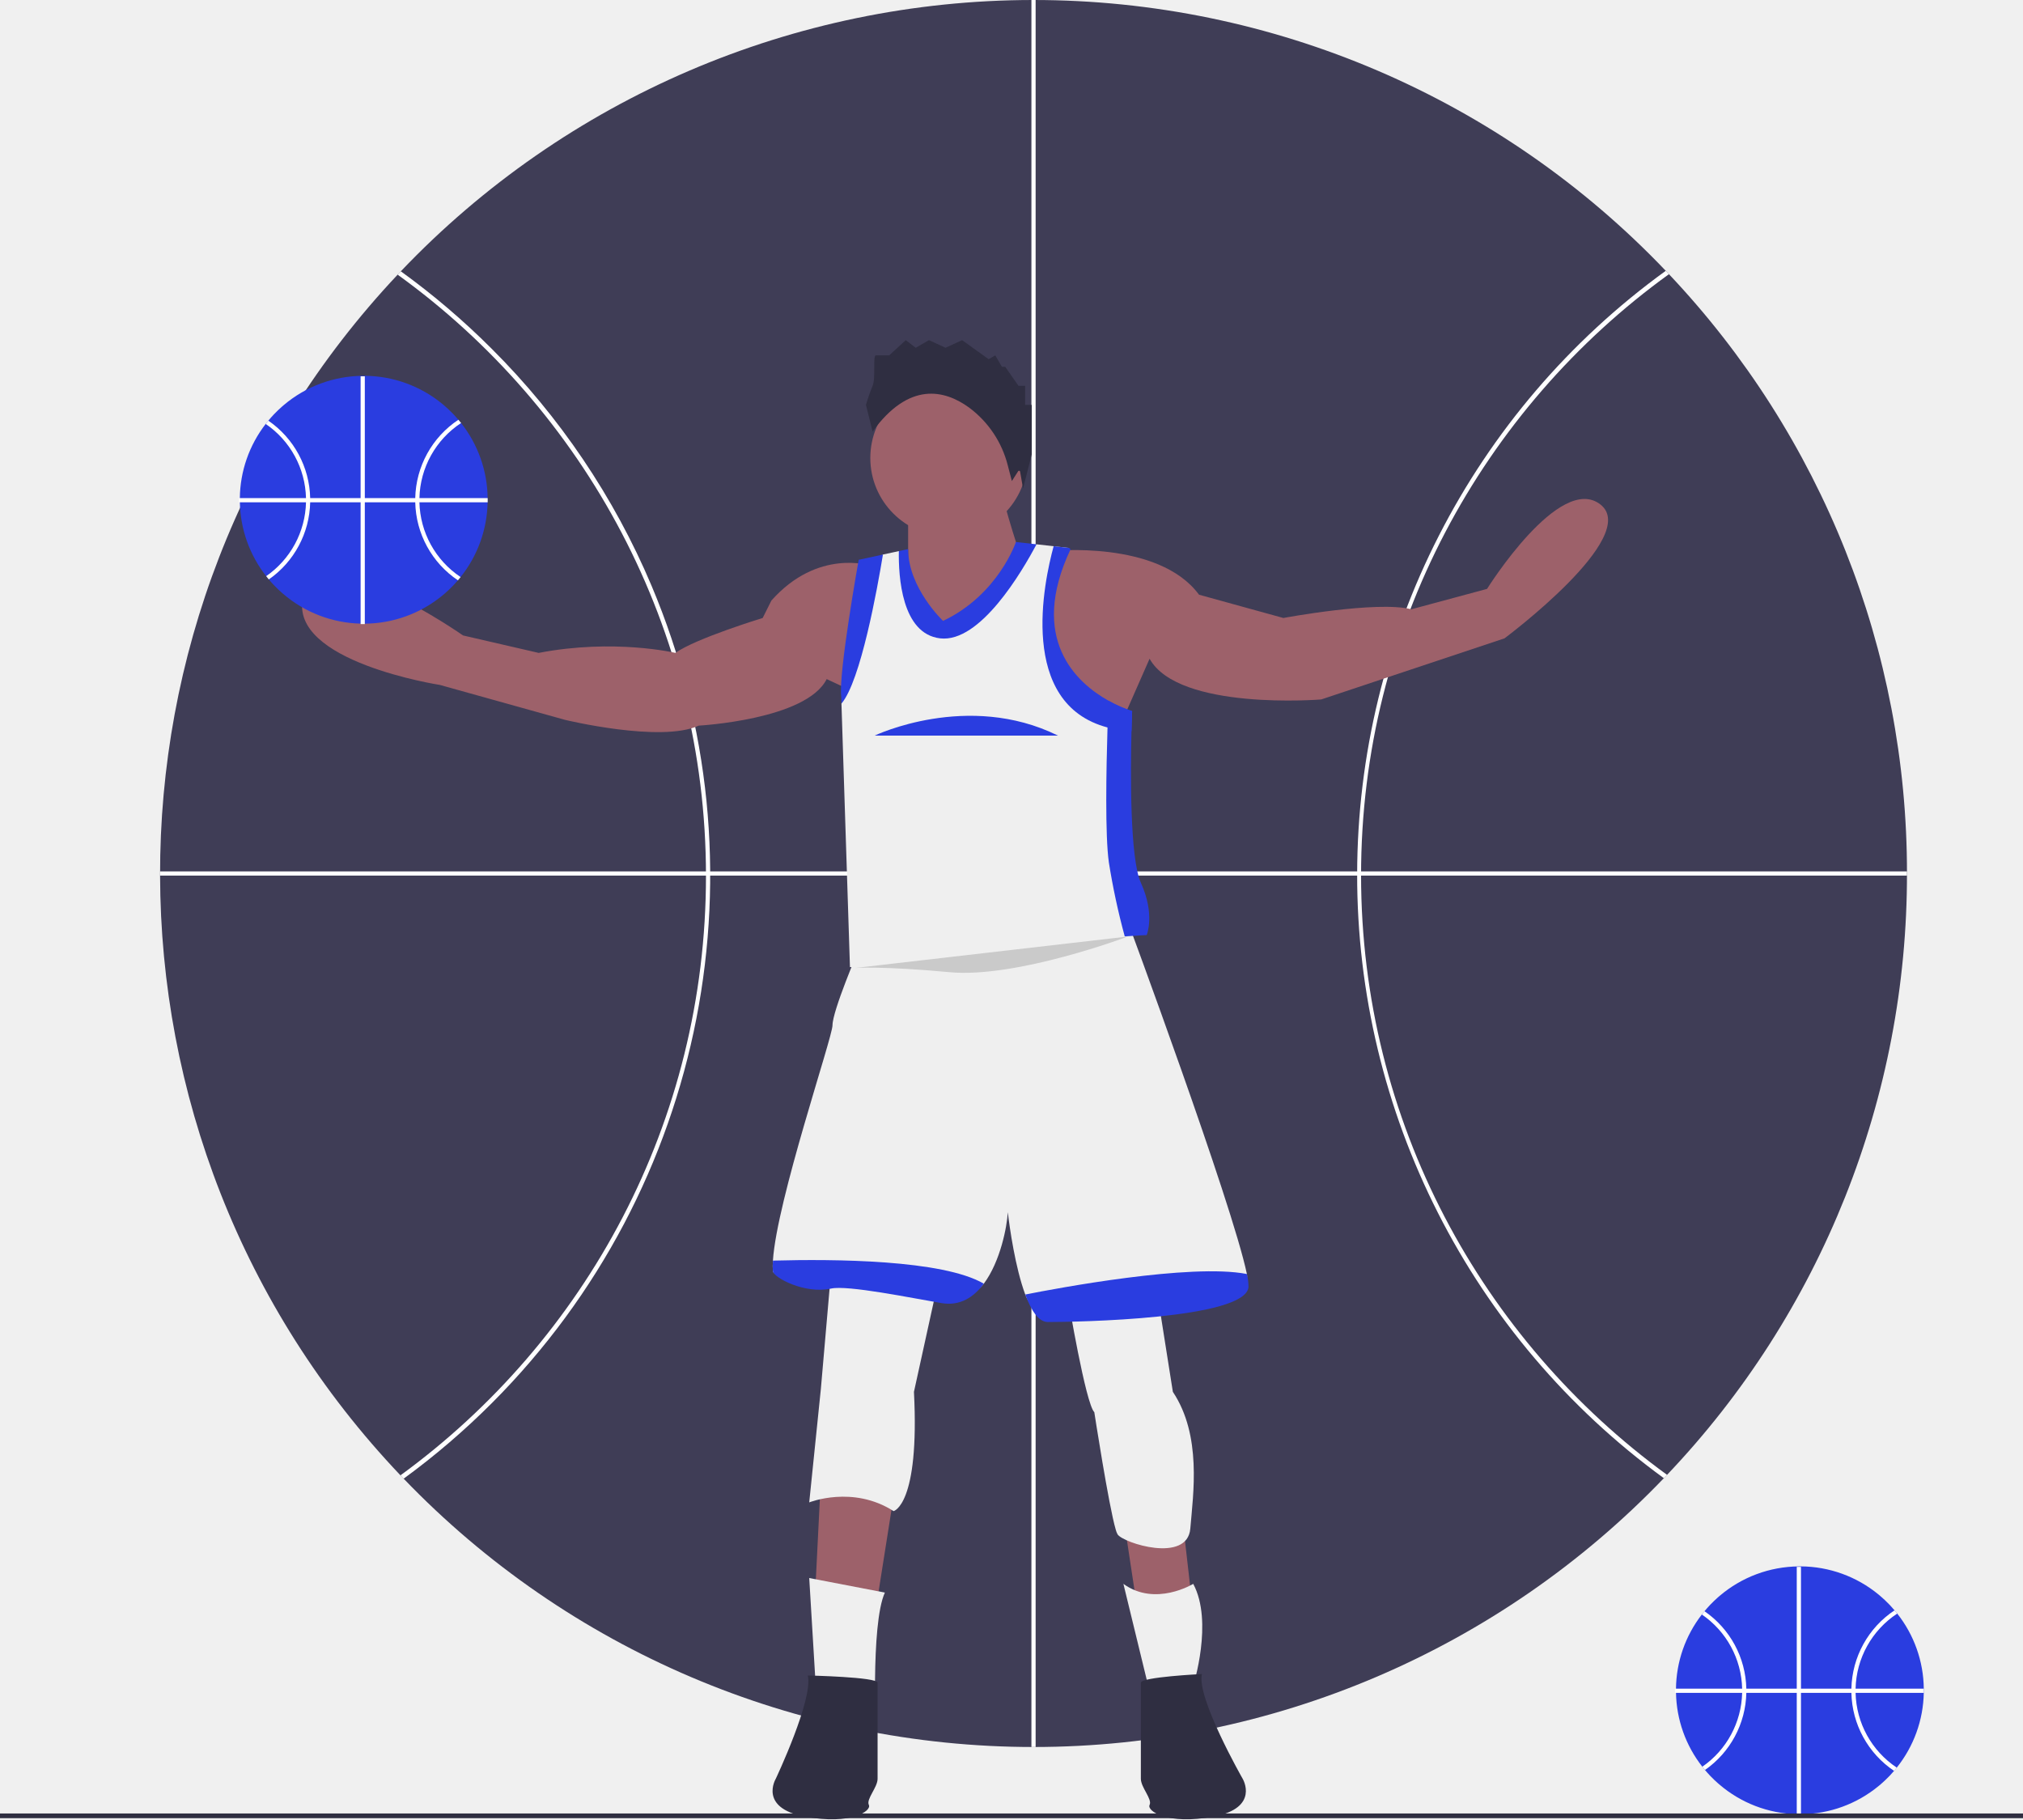
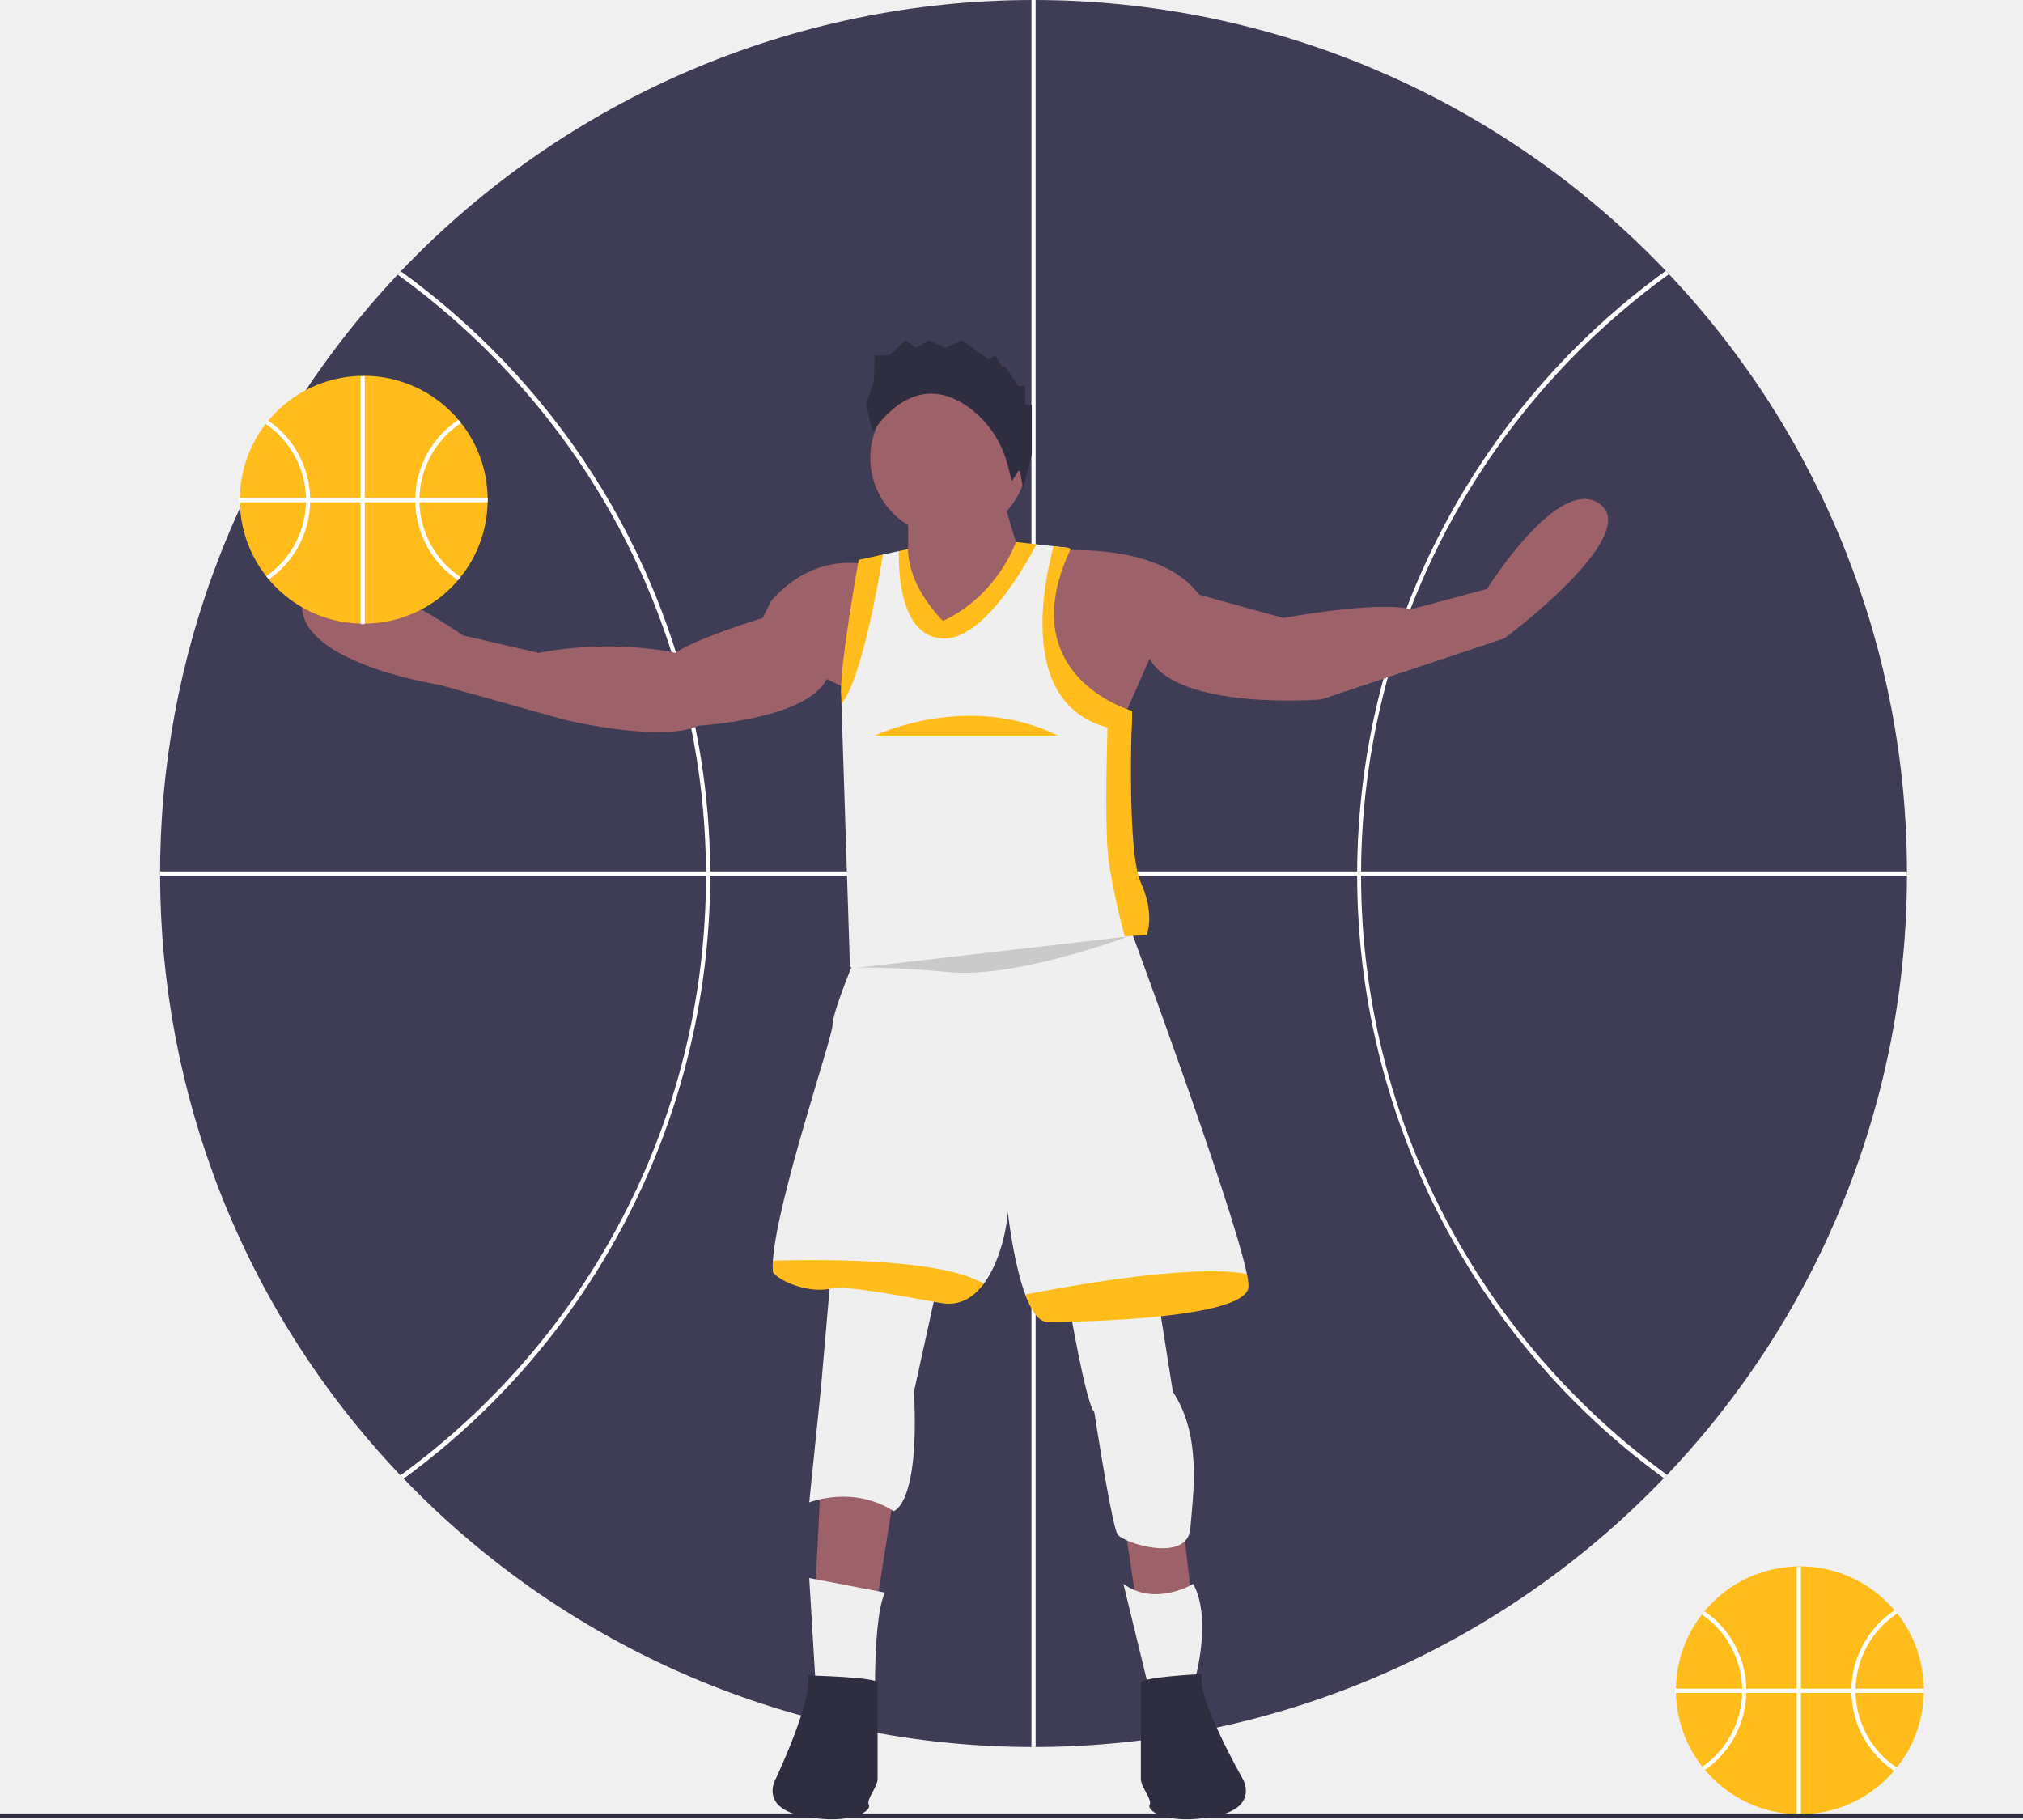
<svg xmlns="http://www.w3.org/2000/svg" data-name="Layer 1" width="963.5" height="866.436" viewBox="0 0 963.5 866.436">
-   <path d="M1034.51,821.29v.95c0,.25,0,.51-.02.76a58.689,58.689,0,0,1-12.87,35.6c-.41.53-.84,1.04-1.28,1.55-.66.78-1.34,1.53-2.04,2.27-.06.06-.12.13-.19.19l-.03.03c-.08.08-.16.17-.24.25q-1.845,1.905-3.87,3.65c-.27.23-.55.47-.84.7A58.792,58.792,0,0,1,976,880.8c-.1.01-.21.01-.31.01h-.35c-.1,0-.2,0-.3-.01-.35,0-.69-.01-1.04-.02a58.728,58.728,0,0,1-36.91-14.19c-.28-.23-.56-.47-.83-.72-1.07-.94-2.1-1.93-3.09-2.95-.08-.08-.16-.17-.24-.25l-.03-.03c-.07-.06-.13-.13-.19-.19-.84-.88-1.65-1.79-2.43-2.72q-.645-.765-1.26-1.56A58.615,58.615,0,0,1,916.49,823c-.02-.24-.02-.49-.02-.74v-.93c0-.11,0-.22.01-.33A58.693,58.693,0,0,1,928.79,785.68q.615-.795,1.26-1.56c.79-.96,1.62-1.89,2.47-2.8.06-.07.12-.13.19-.2,0-.01.01-.02.02-.03.08-.08.16-.17.25-.25q1.665-1.725,3.47-3.32c.27-.25.55-.49.83-.72A58.777,58.777,0,0,1,974.98,762.77c.1-.01.21-.01.31-.01h.65a58.802,58.802,0,0,1,37,13.4c.28.24.56.47.84.71,1.46,1.24,2.86,2.56,4.19,3.94.08.08.16.17.24.25l.02.02c.07.06.14.14.2.2.74.78,1.45,1.59,2.14,2.41.44.51.86,1.02,1.28,1.55A58.691,58.691,0,0,1,1034.5,821,2.807,2.807,0,0,1,1034.51,821.29Z" transform="translate(-118.25 -16.78205)" fill="#2a3de0" />
+   <path d="M1034.51,821.29v.95c0,.25,0,.51-.02.76a58.689,58.689,0,0,1-12.87,35.6c-.41.53-.84,1.04-1.28,1.55-.66.78-1.34,1.53-2.04,2.27-.06.06-.12.13-.19.19l-.03.03c-.08.08-.16.17-.24.25q-1.845,1.905-3.87,3.65c-.27.23-.55.47-.84.7A58.792,58.792,0,0,1,976,880.8c-.1.01-.21.01-.31.01h-.35c-.1,0-.2,0-.3-.01-.35,0-.69-.01-1.04-.02a58.728,58.728,0,0,1-36.91-14.19c-.28-.23-.56-.47-.83-.72-1.07-.94-2.1-1.93-3.09-2.95-.08-.08-.16-.17-.24-.25l-.03-.03c-.07-.06-.13-.13-.19-.19-.84-.88-1.65-1.79-2.43-2.72q-.645-.765-1.26-1.56A58.615,58.615,0,0,1,916.49,823c-.02-.24-.02-.49-.02-.74v-.93c0-.11,0-.22.01-.33A58.693,58.693,0,0,1,928.79,785.68q.615-.795,1.26-1.56c.79-.96,1.62-1.89,2.47-2.8.06-.07.12-.13.19-.2,0-.01.01-.02.02-.03.08-.08.16-.17.25-.25q1.665-1.725,3.47-3.32c.27-.25.55-.49.83-.72A58.777,58.777,0,0,1,974.98,762.77c.1-.01.21-.01.31-.01h.65a58.802,58.802,0,0,1,37,13.4c.28.24.56.47.84.71,1.46,1.24,2.86,2.56,4.19,3.94.08.08.16.17.24.25l.02.02c.07.06.14.14.2.2.74.78,1.45,1.59,2.14,2.41.44.51.86,1.02,1.28,1.55A58.691,58.691,0,0,1,1034.5,821,2.807,2.807,0,0,1,1034.51,821.29Z" transform="translate(-118.25 -16.78205)" fill="#ffbc1a" />
  <rect x="855.75" y="746.218" width="2" height="118" fill="#fff" />
  <rect x="797.75" y="804.218" width="118.51" height="2" fill="#fff" />
  <path d="M949.98,821a45.929,45.929,0,0,0-19.93-36.88q-.645.765-1.26,1.56A43.961,43.961,0,0,1,947.99,821c.01.33.01.66.01,1s0,.67-.01,1a44.004,44.004,0,0,1-18.97,35.17q.615.795,1.26,1.56A45.959,45.959,0,0,0,949.98,823c.02-.33.02-.67.02-1S950,821.33,949.98,821Z" transform="translate(-118.25 -16.78205)" fill="#fff" />
  <path d="M1002.01,823c-.01-.33-.01-.66-.01-1s0-.67.01-1a43.998,43.998,0,0,1,19.84-35.76c-.42-.53-.84-1.04-1.28-1.55A45.965,45.965,0,0,0,1000.02,821c-.02.33-.02.67-.02,1s0,.67.02,1a45.95,45.95,0,0,0,20.32,37.15c.44-.51.87-1.02,1.28-1.55A43.981,43.981,0,0,1,1002.01,823Z" transform="translate(-118.25 -16.78205)" fill="#fff" />
  <rect y="863.658" width="963.5" height="2.24" fill="#2f2e41" />
  <path d="M1026.489,432.623A414.549,414.549,0,0,1,912.219,719.167c-.5.53-1.01,1.06-1.519,1.591a415.999,415.999,0,0,1-600.2.23c-.51-.53-1.02-1.06-1.521-1.589a415.996,415.996,0,0,1-1.339-571.81c.49-.54 1-1.07,1.509-1.601a416.003,416.003,0,0,1,602.46-.231c.51.53,1.02,1.06,1.511,1.599A414.51,414.51,0,0,1,1026.489,432.623Z" transform="translate(-118.25 -16.78205)" fill="#3f3d56" />
  <rect x="76.239" y="415" width="832" height="2" fill="#fff" />
  <rect x="491.239" y="0" width="2" height="832" fill="#fff" />
  <path d="M428.536,295.672a353.752,353.752,0,0,0-76.123-112.811,356.31,356.31,0,0,0-43.264-36.873c-.51.53-1.02,1.06-1.509,1.601,88.855,64.126,146.805,168.544,146.85,286.254.045,117.21-57.335,221.292-145.51,285.556.5.53,1.01,1.06,1.521,1.589a356.737,356.737,0,0,0,42.106-36.086,355.361,355.361,0,0,0,75.931-389.229Z" transform="translate(-118.25 -16.78205)" fill="#fff" />
  <path d="M766.489,433.723c-.045-117.71,57.825-222.172,146.63-286.366-.49-.54-1-1.07-1.511-1.599a355.313,355.313,0,0,0-.909,575c.51-.53,1.02-1.06,1.519-1.591C824.004,654.97,766.534,550.933,766.489,433.723Z" transform="translate(-118.25 -16.78205)" fill="#fff" />
  <polygon points="390.955 704.422 388.184 759.842 417.279 765.384 425.592 712.735 390.955 704.422" fill="#9d616a" />
  <polygon points="535.046 722.434 541.974 768.155 568.298 768.155 562.756 719.663 535.046 722.434" fill="#9d616a" />
  <path d="M514.747,614.521l-5.542,63.733-5.542,54.034s20.782-8.313,40.179,4.156c0,0,12.469-2.771,9.698-56.805L566.01,622.834Z" transform="translate(-118.25 -16.78205)" fill="#efefef" />
  <path d="M626.972,635.303s8.313,49.878,12.469,54.034c0,0,6.862,44.603,10.195,55.879a10.055,10.055,0,0,0,.889,2.312c2.771,4.156,33.252,13.855,34.637-2.771s5.542-44.336-8.313-65.118l-8.313-52.649Z" transform="translate(-118.25 -16.78205)" fill="#efefef" />
  <path d="M710.795,629.069c-1.385,15.24-77.588,12.469-91.443,12.469-4.378,0-10.003-.679-12.802-8.244-4.794-12.927-7.426-31.811-8.313-39.196-.36,6.844-3.519,23.415-11.416,34.028-4.808,6.484-12.76,5.196-21.503,3.713-14.52-2.466-43.38-11.444-51.263-9.698-12.469,2.771-27.474,3.048-27.71,0a35.684,35.684,0,0,1,.028-5.002c1.829-28.652,28.375-106.323,28.375-112.073,0-6.927,12.469-36.023,12.469-36.023L654.682,453.803s50.487,136.194,57.429,169.723C712.706,626.422,710.906,627.863,710.795,629.069Z" transform="translate(-118.25 -16.78205)" fill="#efefef" />
  <path d="M539.686,775.239l-36.023-6.927,3.464,57.498,28.403,20.09S532.758,790.479,539.686,775.239Z" transform="translate(-118.25 -16.78205)" fill="#efefef" />
  <path d="M686.548,771.082s-18.011,11.084-33.252,0L665.766,822.345l20.782-2.771S696.247,789.093,686.548,771.082Z" transform="translate(-118.25 -16.78205)" fill="#efefef" />
  <path d="M690.705,814.032s-29.095,1.385-29.095,4.156V863.91c0,4.156,5.542,9.698,4.156,12.469s8.313,9.698,30.481,5.542,13.855-18.011,13.855-18.011S687.934,825.116,690.705,814.032Z" transform="translate(-118.25 -16.78205)" fill="#2f2e41" />
  <path d="M502.97,814.725s33.252.693,33.252,3.464V863.91c0,4.156-5.542,9.698-4.156,12.469s-8.313,9.698-30.481,5.542-13.855-18.011-13.855-18.011S505.741,825.809,502.97,814.725Z" transform="translate(-118.25 -16.78205)" fill="#2f2e41" />
-   <path d="M712.873,629.761c-1.385,15.24-81.744,16.626-95.599,16.626-4.378,0-7.925-5.528-10.724-13.093,14.867-2.951,78.808-14.991,105.562-9.768A25.436,25.436,0,0,1,712.873,629.761Z" transform="translate(-118.25 -16.78205)" fill="#2a3de0" />
-   <path d="M586.82,628.127c-4.808,6.484-11.375,10.738-20.117,9.255-14.52-2.466-44.765-8.673-52.649-6.927-12.469,2.771-27.474-5.265-27.71-8.313a35.684,35.684,0,0,1,.028-5.002C515.536,616.35,567.188,616.696,586.82,628.127Z" transform="translate(-118.25 -16.78205)" fill="#2a3de0" />
+   <path d="M712.873,629.761c-1.385,15.24-81.744,16.626-95.599,16.626-4.378,0-7.925-5.528-10.724-13.093,14.867-2.951,78.808-14.991,105.562-9.768A25.436,25.436,0,0,1,712.873,629.761Z" transform="translate(-118.25 -16.78205)" fill="#ffbc1a" />
+   <path d="M586.82,628.127c-4.808,6.484-11.375,10.738-20.117,9.255-14.52-2.466-44.765-8.673-52.649-6.927-12.469,2.771-27.474-5.265-27.71-8.313a35.684,35.684,0,0,1,.028-5.002C515.536,616.35,567.188,616.696,586.82,628.127Z" transform="translate(-118.25 -16.78205)" fill="#ffbc1a" />
  <path d="M532.758,286.158s-24.939-8.313-47.107,16.626l-4.156,8.313s-31.866,9.698-41.565,16.626c0,0-29.095-6.927-65.118,0l-36.023-8.313S269.514,270.918,262.587,301.399s65.118,41.565,65.118,41.565l59.576,16.626s45.721,11.084,63.733,2.771c0,0,51.263-2.771,60.962-22.168l20.782,9.698Z" transform="translate(-118.25 -16.78205)" fill="#9d616a" />
  <path d="M618.659,279.231s51.263-5.542,70.66,20.782l40.179,11.084s44.336-8.313,60.962-4.156l36.023-9.698s34.637-55.42,54.034-40.179-45.721,63.733-45.721,63.733l-87.286,29.095s-67.889,5.542-81.744-19.397L650.525,365.132l-58.191-13.855Z" transform="translate(-118.25 -16.78205)" fill="#9d616a" />
  <circle cx="451.917" cy="218.113" r="37.408" fill="#9d616a" />
  <path d="M550.77,257.063v30.481l13.855,48.492,41.565-48.492s-11.084-33.252-11.084-38.794S550.77,257.063,550.77,257.063Z" transform="translate(-118.25 -16.78205)" fill="#9d616a" />
  <path d="M660.917,457.267s-.679,5.002-6.983,5.459c-12.622.928-33.876,3.076-47.744,7.703-20.782,6.927-83.13,6.927-83.13,6.927L519.014,351.858l1.967-9.588c-1.385-11.084,9.698-55.42,9.698-55.42l8.091-5.971,7.579-1.635,2.341,2.064c0,18.455,18.011,36.023,18.011,36.023,26.324-12.469,37.408-40.179,37.408-40.179l7.8-1.15,8.161.914,7.385.831-2.563,2.175-1.385,2.771c-.083.166.069-.166,0,0-20.173,42.798,4.184,62.154,19.397,70.66,6.304,3.547,6.927,6.927,6.927,6.927s5.694-1.704,5.542,4.156c-.457,18.968-3.907,61.793,1.385,73.431C663.688,453.111,660.917,457.267,660.917,457.267Z" transform="translate(-118.25 -16.78205)" fill="#efefef" />
  <path d="M530.68,209.605a93.276,93.276,0,0,1,3.159-9.066c1.579-3.626,0-14.505,1.579-14.505h6.318l7.897-7.252,4.738,3.626,6.318-3.626,7.897,3.626,7.897-3.626,12.636,9.066,3.159-1.813,3.159,5.439h1.579l6.318,9.066h3.159v9.066h3.159v23.57l-4.156,16.267-1.385-7.982a.504.504,0,0,0-.928-.272l-3.007,4.679-1.929-7.382A49.341,49.341,0,0,0,579.798,210.884c-11.688-8.481-28.585-12.52-45.959,11.413Z" transform="translate(-118.25 -16.78205)" fill="#2f2e41" />
-   <path d="M538.771,280.88c-2.632,16.002-10.585,60.255-19.757,70.979l-.111-3.353c-1.385-11.084,8.313-65.118,8.313-65.118Z" transform="translate(-118.25 -16.78205)" fill="#2a3de0" />
-   <path d="M611.912,276.003c-6.955,13.134-26.878,47.038-45.901,44.793-18.358-2.161-19.882-29.567-19.66-41.551l4.42-.956c0,18.455,16.626,34.194,16.626,34.194,26.324-12.469,34.706-37.575,34.706-37.575Z" transform="translate(-118.25 -16.78205)" fill="#2a3de0" />
-   <path d="M657.453,355.433s-.152,3.713-.304,9.574a57.666,57.666,0,0,1-11.417-1.773C602.934,351.942,615.445,293.82,620.072,276.917l7.385.831h.014c.208.194.43.402.651.61-20.173,42.798,2.84,63.608,18.053,72.115A57.881,57.881,0,0,0,657.453,355.433Z" transform="translate(-118.25 -16.78205)" fill="#2a3de0" />
-   <path d="M664.38,462.116s-4.143.152-10.447.61A329.948,329.948,0,0,1,646.369,427.479c-1.829-12.802-1.247-44.294-.637-64.245.166-5.223.319-9.671.443-12.761a57.881,57.881,0,0,0,11.278,4.96s-.152,3.713-.304,9.574c-.457,18.968-.831,60.532,4.461,72.171C668.537,452.418,664.38,462.116,664.38,462.116Z" transform="translate(-118.25 -16.78205)" fill="#2a3de0" />
-   <path d="M534.837,367.102s44.336-21.212,87.286,0" transform="translate(-118.25 -16.78205)" fill="#2a3de0" />
+   <path d="M538.771,280.88c-2.632,16.002-10.585,60.255-19.757,70.979l-.111-3.353c-1.385-11.084,8.313-65.118,8.313-65.118Z" transform="translate(-118.25 -16.78205)" fill="#ffbc1a" />
+   <path d="M611.912,276.003c-6.955,13.134-26.878,47.038-45.901,44.793-18.358-2.161-19.882-29.567-19.66-41.551l4.42-.956c0,18.455,16.626,34.194,16.626,34.194,26.324-12.469,34.706-37.575,34.706-37.575Z" transform="translate(-118.25 -16.78205)" fill="#ffbc1a" />
+   <path d="M657.453,355.433s-.152,3.713-.304,9.574a57.666,57.666,0,0,1-11.417-1.773C602.934,351.942,615.445,293.82,620.072,276.917l7.385.831h.014c.208.194.43.402.651.61-20.173,42.798,2.84,63.608,18.053,72.115A57.881,57.881,0,0,0,657.453,355.433Z" transform="translate(-118.25 -16.78205)" fill="#ffbc1a" />
+   <path d="M664.38,462.116s-4.143.152-10.447.61A329.948,329.948,0,0,1,646.369,427.479c-1.829-12.802-1.247-44.294-.637-64.245.166-5.223.319-9.671.443-12.761a57.881,57.881,0,0,0,11.278,4.96s-.152,3.713-.304,9.574c-.457,18.968-.831,60.532,4.461,72.171C668.537,452.418,664.38,462.116,664.38,462.116Z" transform="translate(-118.25 -16.78205)" fill="#ffbc1a" />
+   <path d="M534.837,367.102s44.336-21.212,87.286,0" transform="translate(-118.25 -16.78205)" fill="#ffbc1a" />
  <path d="M525.489,477.782s13-1,45,2,85-17,85-17" transform="translate(-118.25 -16.78205)" fill="#cacaca" />
-   <path d="M350.51,254.29v.95c0,.25,0,.51-.02.76a58.689,58.689,0,0,1-12.87,35.6c-.41.53-.84,1.04-1.28,1.55-.66.78-1.34,1.53-2.04,2.27-.06.06-.12.13-.19.19l-.03.03c-.08.08-.16.17-.24.25q-1.845,1.905-3.87,3.65c-.27.23-.55.47-.84.7A58.792,58.792,0,0,1,292,313.8c-.1.01-.21.01-.31.01h-.35c-.1,0-.2,0-.3-.01-.35,0-.69-.01-1.04-.02a58.728,58.728,0,0,1-36.91-14.19c-.28-.23-.56-.47-.83-.72-1.07-.94-2.1-1.93-3.09-2.95-.08-.08-.16-.17-.24-.25l-.03-.03c-.07-.06-.13-.13-.19-.19-.84-.88-1.65-1.79-2.43-2.72q-.645-.765-1.26-1.56A58.615,58.615,0,0,1,232.49,256c-.02-.24-.02-.49-.02-.74v-.93c0-.11,0-.22.01-.33A58.693,58.693,0,0,1,244.79,218.68q.615-.795,1.26-1.56c.79-.96,1.62-1.89,2.47-2.8.06-.07.12-.13.19-.2,0-.01.01-.02.02-.03.08-.08.16-.17.25-.25q1.665-1.725,3.47-3.32c.27-.25.55-.49.83-.72a58.777,58.777,0,0,1,37.7-14.03c.1-.01.21-.01.31-.01h.65a58.802,58.802,0,0,1,37,13.4c.28.24.56.47.84.71,1.46,1.24,2.86,2.56,4.19,3.94.08.08.16.17.24.25l.02.02c.07.06.14.14.2.2.74.78,1.45,1.59,2.14,2.41.44.51.86,1.02,1.28,1.55A58.691,58.691,0,0,1,350.5,254,2.807,2.807,0,0,1,350.51,254.29Z" transform="translate(-118.25 -16.78205)" fill="#2a3de0" />
+   <path d="M350.51,254.29v.95c0,.25,0,.51-.02.76a58.689,58.689,0,0,1-12.87,35.6c-.41.53-.84,1.04-1.28,1.55-.66.78-1.34,1.53-2.04,2.27-.06.06-.12.13-.19.19l-.03.03c-.08.08-.16.17-.24.25q-1.845,1.905-3.87,3.65c-.27.23-.55.47-.84.7A58.792,58.792,0,0,1,292,313.8c-.1.01-.21.01-.31.01h-.35c-.1,0-.2,0-.3-.01-.35,0-.69-.01-1.04-.02a58.728,58.728,0,0,1-36.91-14.19c-.28-.23-.56-.47-.83-.72-1.07-.94-2.1-1.93-3.09-2.95-.08-.08-.16-.17-.24-.25l-.03-.03c-.07-.06-.13-.13-.19-.19-.84-.88-1.65-1.79-2.43-2.72q-.645-.765-1.26-1.56A58.615,58.615,0,0,1,232.49,256c-.02-.24-.02-.49-.02-.74v-.93c0-.11,0-.22.01-.33A58.693,58.693,0,0,1,244.79,218.68q.615-.795,1.26-1.56c.79-.96,1.62-1.89,2.47-2.8.06-.07.12-.13.19-.2,0-.01.01-.02.02-.03.08-.08.16-.17.25-.25q1.665-1.725,3.47-3.32c.27-.25.55-.49.83-.72a58.777,58.777,0,0,1,37.7-14.03c.1-.01.21-.01.31-.01h.65a58.802,58.802,0,0,1,37,13.4c.28.24.56.47.84.71,1.46,1.24,2.86,2.56,4.19,3.94.08.08.16.17.24.25l.02.02c.07.06.14.14.2.2.74.78,1.45,1.59,2.14,2.41.44.51.86,1.02,1.28,1.55A58.691,58.691,0,0,1,350.5,254,2.807,2.807,0,0,1,350.51,254.29Z" transform="translate(-118.25 -16.78205)" fill="#ffbc1a" />
  <rect x="171.75" y="179.218" width="2" height="118" fill="#fff" />
  <rect x="113.75" y="237.218" width="118.51" height="2" fill="#fff" />
  <path d="M265.98,254a45.929,45.929,0,0,0-19.93-36.88q-.645.765-1.26,1.56A43.961,43.961,0,0,1,263.99,254c.01.33.01.66.01,1s0,.67-.01,1a44.004,44.004,0,0,1-18.97,35.17q.615.795,1.26,1.56A45.959,45.959,0,0,0,265.98,256c.02-.33.02-.67.02-1S266,254.33,265.98,254Z" transform="translate(-118.25 -16.78205)" fill="#fff" />
  <path d="M318.01,256c-.01-.33-.01-.66-.01-1s0-.67.01-1a43.998,43.998,0,0,1,19.84-35.76c-.42-.53-.84-1.04-1.28-1.55A45.965,45.965,0,0,0,316.02,254c-.02.33-.02.67-.02,1s0,.67.02,1a45.95,45.95,0,0,0,20.32,37.15c.44-.51.87-1.02,1.28-1.55A43.981,43.981,0,0,1,318.01,256Z" transform="translate(-118.25 -16.78205)" fill="#fff" />
</svg>
